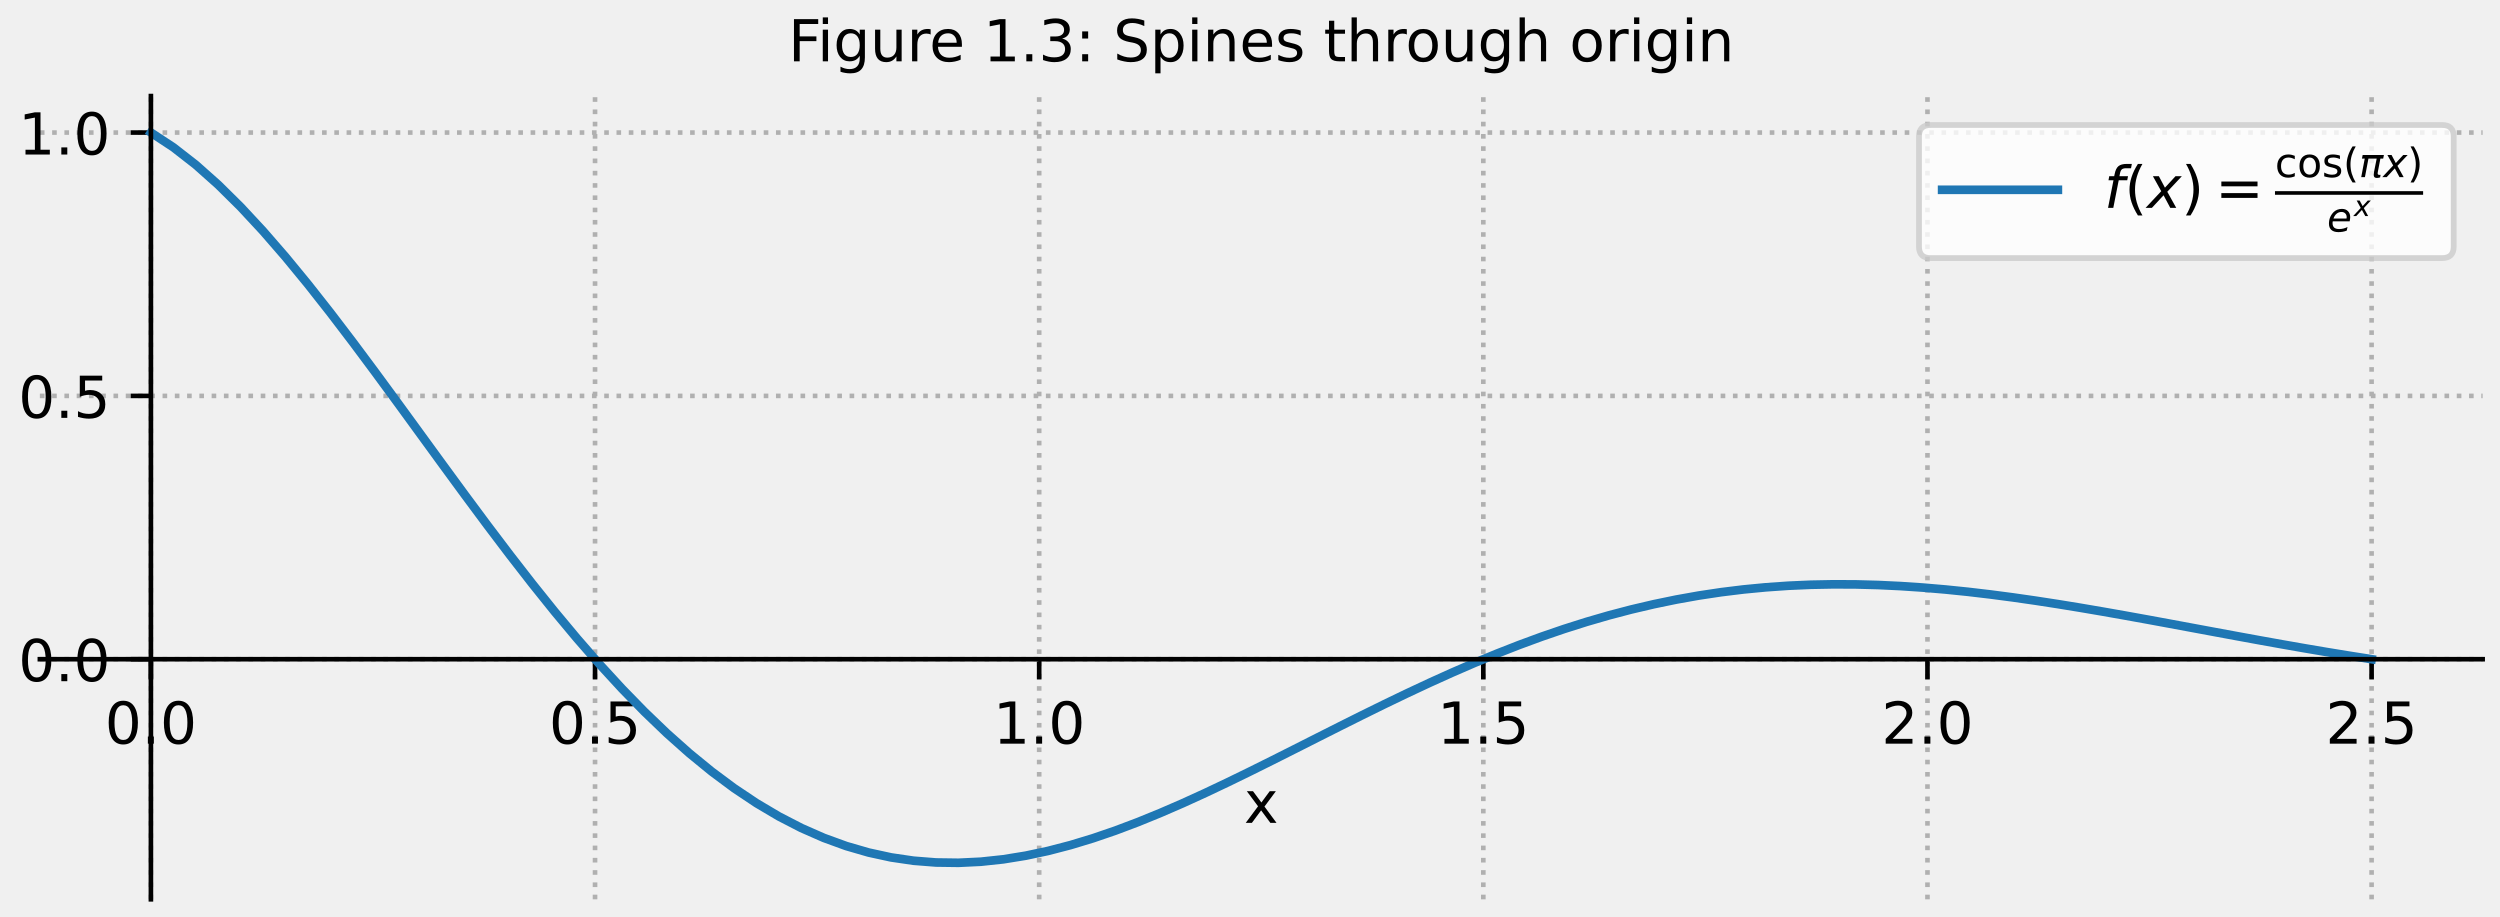
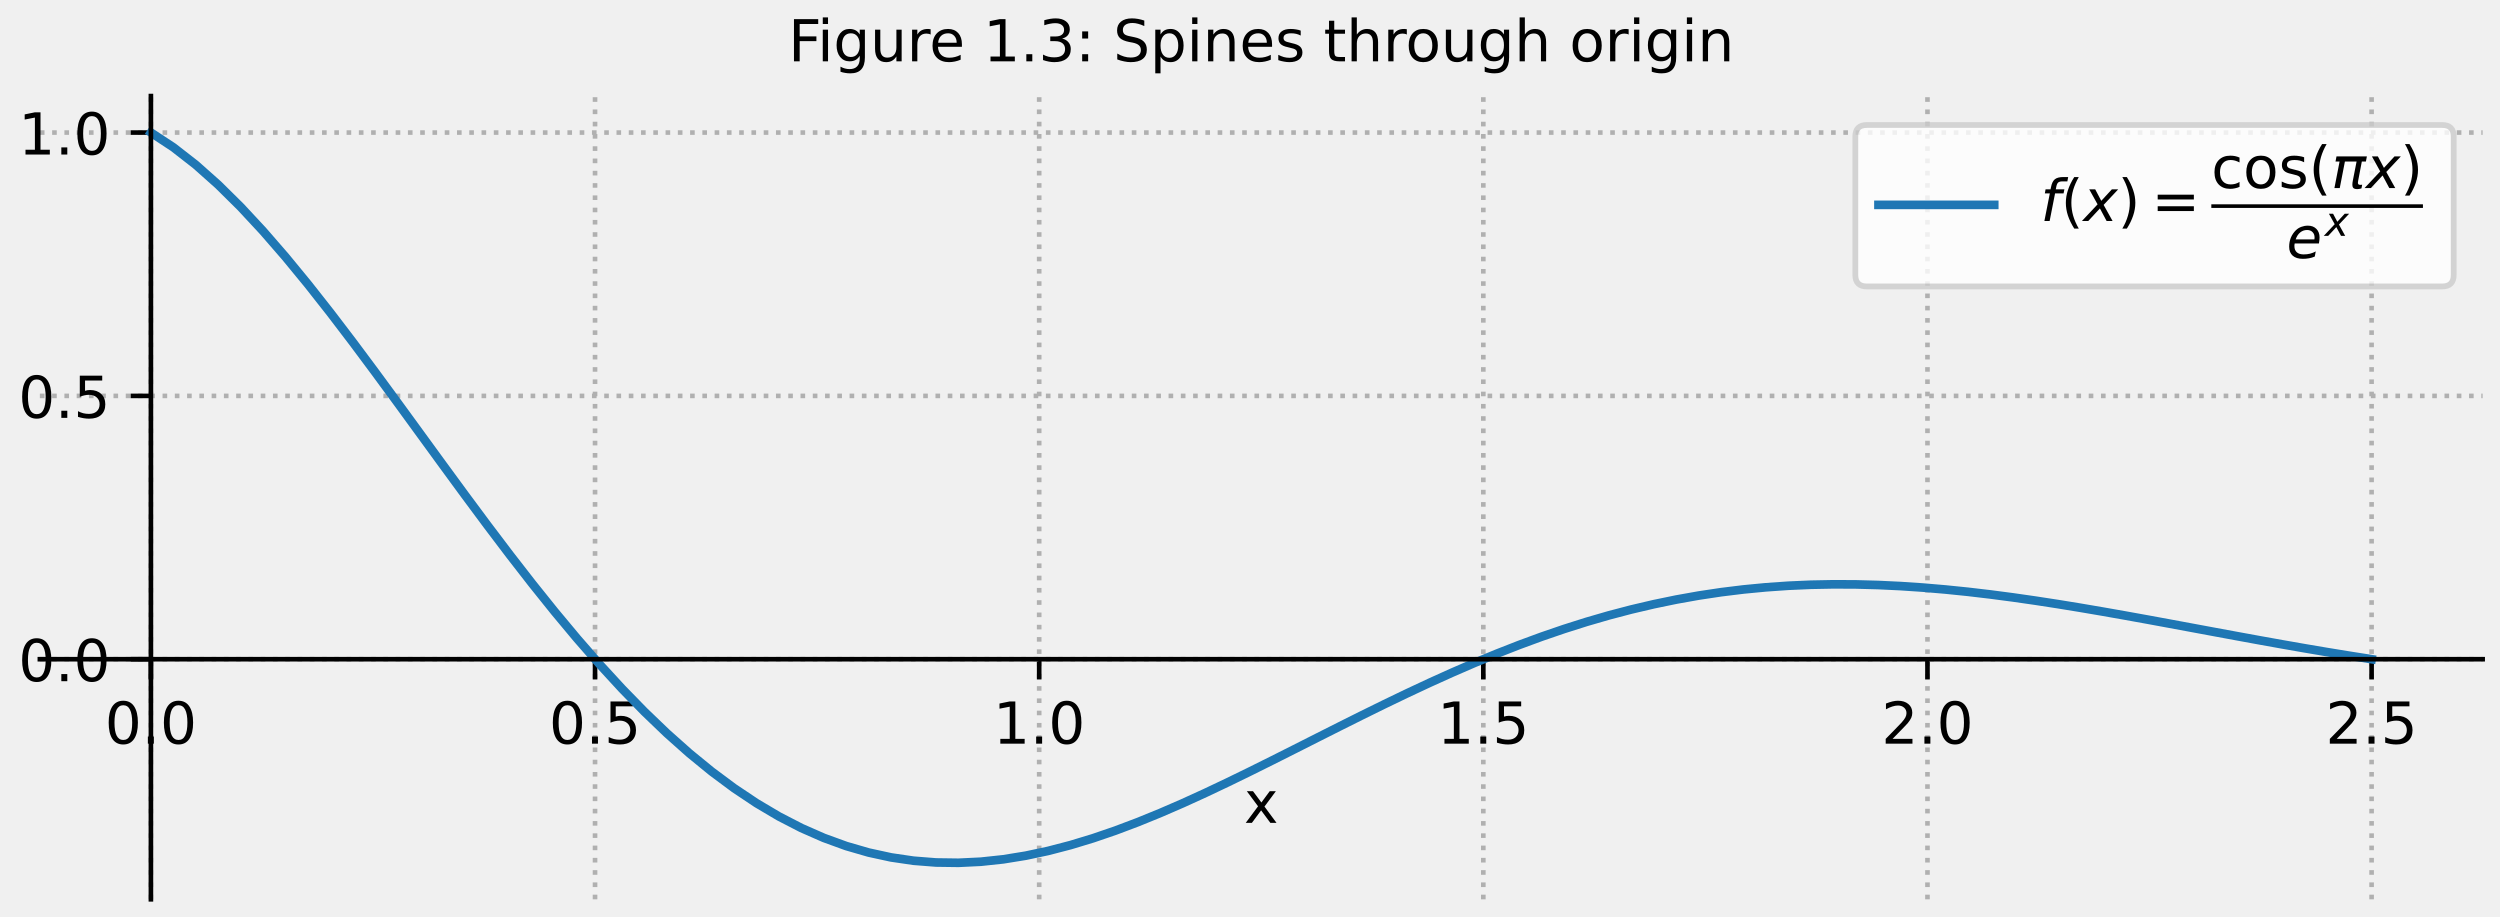
<svg xmlns="http://www.w3.org/2000/svg" xmlns:xlink="http://www.w3.org/1999/xlink" width="432pt" height="158.4pt" viewBox="0 0 432 158.4" version="1.1">
  <defs>
    <style type="text/css">*{stroke-linejoin: round; stroke-linecap: butt}</style>
  </defs>
  <g id="figure_1">
    <g id="patch_1">
      <path d="M 0 158.4  L 432 158.4  L 432 0  L 0 0  L 0 158.4  z " style="fill: none" />
    </g>
    <g id="axes_1">
      <g id="patch_2">
        <path d="M 6.889 155.4  L 429 155.4  L 429 16.599  L 6.889 16.599  L 6.889 155.4  z " style="fill: none" />
      </g>
      <g id="matplotlib.axis_1">
        <g id="xtick_1">
          <g id="line2d_1">
-             <path d="M 26.076 155.4  L 26.076 16.599  " clip-path="url(#pb868ea0695)" style="fill: none; stroke-dasharray: 0.8,1.32; stroke-dashoffset: 0; stroke: #b0b0b0; stroke-width: 0.8" />
+             <path d="M 26.076 155.4  L 26.076 16.599  " clip-path="url(#p7241ab2cf2)" style="fill: none; stroke-dasharray: 0.8,1.32; stroke-dashoffset: 0; stroke: #b0b0b0; stroke-width: 0.8" />
          </g>
          <g id="line2d_2">
            <defs>
-               <path id="m9fe186f3c0" d="M 0 0  L 0 3.5  " style="stroke: #000000; stroke-width: 0.8" />
+               <path id="mcafb47403d" d="M 0 0  L 0 3.5  " style="stroke: #000000; stroke-width: 0.8" />
            </defs>
            <g>
-               <use xlink:href="#m9fe186f3c0" x="26.076" y="113.911" style="stroke: #000000; stroke-width: 0.8" />
+               <use xlink:href="#mcafb47403d" x="26.076" y="113.911" style="stroke: #000000; stroke-width: 0.8" />
            </g>
          </g>
          <g id="text_1">
            <text style="font-size: 10px; font-family: 'DejaVu Sans', 'Bitstream Vera Sans', 'Computer Modern Sans Serif', 'Lucida Grande', 'Verdana', 'Geneva', 'Lucid', 'Arial', 'Helvetica', 'Avant Garde', sans-serif; text-anchor: middle" x="26.076" y="128.51" transform="rotate(-0 26.07592 128.5098)">0.0</text>
          </g>
        </g>
        <g id="xtick_2">
          <g id="line2d_3">
-             <path d="M 102.823 155.4  L 102.823 16.599  " clip-path="url(#pb868ea0695)" style="fill: none; stroke-dasharray: 0.8,1.32; stroke-dashoffset: 0; stroke: #b0b0b0; stroke-width: 0.8" />
+             <path d="M 102.823 155.4  L 102.823 16.599  " clip-path="url(#p7241ab2cf2)" style="fill: none; stroke-dasharray: 0.8,1.32; stroke-dashoffset: 0; stroke: #b0b0b0; stroke-width: 0.8" />
          </g>
          <g id="line2d_4">
            <g>
-               <use xlink:href="#m9fe186f3c0" x="102.823" y="113.911" style="stroke: #000000; stroke-width: 0.8" />
+               <use xlink:href="#mcafb47403d" x="102.823" y="113.911" style="stroke: #000000; stroke-width: 0.8" />
            </g>
          </g>
          <g id="text_2">
            <text style="font-size: 10px; font-family: 'DejaVu Sans', 'Bitstream Vera Sans', 'Computer Modern Sans Serif', 'Lucida Grande', 'Verdana', 'Geneva', 'Lucid', 'Arial', 'Helvetica', 'Avant Garde', sans-serif; text-anchor: middle" x="102.823" y="128.51" transform="rotate(-0 102.8233 128.5098)">0.5</text>
          </g>
        </g>
        <g id="xtick_3">
          <g id="line2d_5">
-             <path d="M 179.571 155.4  L 179.571 16.599  " clip-path="url(#pb868ea0695)" style="fill: none; stroke-dasharray: 0.8,1.32; stroke-dashoffset: 0; stroke: #b0b0b0; stroke-width: 0.8" />
+             <path d="M 179.571 155.4  L 179.571 16.599  " clip-path="url(#p7241ab2cf2)" style="fill: none; stroke-dasharray: 0.8,1.32; stroke-dashoffset: 0; stroke: #b0b0b0; stroke-width: 0.8" />
          </g>
          <g id="line2d_6">
            <g>
-               <use xlink:href="#m9fe186f3c0" x="179.571" y="113.911" style="stroke: #000000; stroke-width: 0.8" />
+               <use xlink:href="#mcafb47403d" x="179.571" y="113.911" style="stroke: #000000; stroke-width: 0.8" />
            </g>
          </g>
          <g id="text_3">
            <text style="font-size: 10px; font-family: 'DejaVu Sans', 'Bitstream Vera Sans', 'Computer Modern Sans Serif', 'Lucida Grande', 'Verdana', 'Geneva', 'Lucid', 'Arial', 'Helvetica', 'Avant Garde', sans-serif; text-anchor: middle" x="179.571" y="128.51" transform="rotate(-0 179.5707 128.5098)">1.0</text>
          </g>
        </g>
        <g id="xtick_4">
          <g id="line2d_7">
-             <path d="M 256.318 155.4  L 256.318 16.599  " clip-path="url(#pb868ea0695)" style="fill: none; stroke-dasharray: 0.8,1.32; stroke-dashoffset: 0; stroke: #b0b0b0; stroke-width: 0.8" />
+             <path d="M 256.318 155.4  L 256.318 16.599  " clip-path="url(#p7241ab2cf2)" style="fill: none; stroke-dasharray: 0.8,1.32; stroke-dashoffset: 0; stroke: #b0b0b0; stroke-width: 0.8" />
          </g>
          <g id="line2d_8">
            <g>
-               <use xlink:href="#m9fe186f3c0" x="256.318" y="113.911" style="stroke: #000000; stroke-width: 0.8" />
+               <use xlink:href="#mcafb47403d" x="256.318" y="113.911" style="stroke: #000000; stroke-width: 0.8" />
            </g>
          </g>
          <g id="text_4">
            <text style="font-size: 10px; font-family: 'DejaVu Sans', 'Bitstream Vera Sans', 'Computer Modern Sans Serif', 'Lucida Grande', 'Verdana', 'Geneva', 'Lucid', 'Arial', 'Helvetica', 'Avant Garde', sans-serif; text-anchor: middle" x="256.318" y="128.51" transform="rotate(-0 256.3181 128.5098)">1.5</text>
          </g>
        </g>
        <g id="xtick_5">
          <g id="line2d_9">
-             <path d="M 333.066 155.4  L 333.066 16.599  " clip-path="url(#pb868ea0695)" style="fill: none; stroke-dasharray: 0.8,1.32; stroke-dashoffset: 0; stroke: #b0b0b0; stroke-width: 0.8" />
+             <path d="M 333.066 155.4  L 333.066 16.599  " clip-path="url(#p7241ab2cf2)" style="fill: none; stroke-dasharray: 0.8,1.32; stroke-dashoffset: 0; stroke: #b0b0b0; stroke-width: 0.8" />
          </g>
          <g id="line2d_10">
            <g>
-               <use xlink:href="#m9fe186f3c0" x="333.066" y="113.911" style="stroke: #000000; stroke-width: 0.8" />
+               <use xlink:href="#mcafb47403d" x="333.066" y="113.911" style="stroke: #000000; stroke-width: 0.8" />
            </g>
          </g>
          <g id="text_5">
            <text style="font-size: 10px; font-family: 'DejaVu Sans', 'Bitstream Vera Sans', 'Computer Modern Sans Serif', 'Lucida Grande', 'Verdana', 'Geneva', 'Lucid', 'Arial', 'Helvetica', 'Avant Garde', sans-serif; text-anchor: middle" x="333.066" y="128.51" transform="rotate(-0 333.0655 128.5098)">2.0</text>
          </g>
        </g>
        <g id="xtick_6">
          <g id="line2d_11">
-             <path d="M 409.813 155.4  L 409.813 16.599  " clip-path="url(#pb868ea0695)" style="fill: none; stroke-dasharray: 0.8,1.32; stroke-dashoffset: 0; stroke: #b0b0b0; stroke-width: 0.8" />
+             <path d="M 409.813 155.4  L 409.813 16.599  " clip-path="url(#p7241ab2cf2)" style="fill: none; stroke-dasharray: 0.8,1.32; stroke-dashoffset: 0; stroke: #b0b0b0; stroke-width: 0.8" />
          </g>
          <g id="line2d_12">
            <g>
-               <use xlink:href="#m9fe186f3c0" x="409.813" y="113.911" style="stroke: #000000; stroke-width: 0.8" />
+               <use xlink:href="#mcafb47403d" x="409.813" y="113.911" style="stroke: #000000; stroke-width: 0.8" />
            </g>
          </g>
          <g id="text_6">
            <text style="font-size: 10px; font-family: 'DejaVu Sans', 'Bitstream Vera Sans', 'Computer Modern Sans Serif', 'Lucida Grande', 'Verdana', 'Geneva', 'Lucid', 'Arial', 'Helvetica', 'Avant Garde', sans-serif; text-anchor: middle" x="409.813" y="128.51" transform="rotate(-0 409.8129 128.5098)">2.5</text>
          </g>
        </g>
        <g id="text_7">
          <text style="font-size: 10px; font-family: 'DejaVu Sans', 'Bitstream Vera Sans', 'Computer Modern Sans Serif', 'Lucida Grande', 'Verdana', 'Geneva', 'Lucid', 'Arial', 'Helvetica', 'Avant Garde', sans-serif; text-anchor: middle" x="217.944" y="142.188" transform="rotate(-0 217.9444 142.1879)">x</text>
        </g>
      </g>
      <g id="matplotlib.axis_2">
        <g id="ytick_1">
          <g id="line2d_13">
-             <path d="M 6.889 113.911  L 429 113.911  " clip-path="url(#pb868ea0695)" style="fill: none; stroke-dasharray: 0.8,1.32; stroke-dashoffset: 0; stroke: #b0b0b0; stroke-width: 0.8" />
+             <path d="M 6.889 113.911  L 429 113.911  " clip-path="url(#p7241ab2cf2)" style="fill: none; stroke-dasharray: 0.8,1.32; stroke-dashoffset: 0; stroke: #b0b0b0; stroke-width: 0.8" />
          </g>
          <g id="line2d_14">
            <defs>
-               <path id="medd1d1360a" d="M 0 0  L -3.5 0  " style="stroke: #000000; stroke-width: 0.8" />
+               <path id="ma0697fc0fe" d="M 0 0  L -3.5 0  " style="stroke: #000000; stroke-width: 0.8" />
            </defs>
            <g>
-               <use xlink:href="#medd1d1360a" x="26.076" y="113.911" style="stroke: #000000; stroke-width: 0.8" />
+               <use xlink:href="#ma0697fc0fe" x="26.076" y="113.911" style="stroke: #000000; stroke-width: 0.8" />
            </g>
          </g>
          <g id="text_8">
            <text style="font-size: 10px; font-family: 'DejaVu Sans', 'Bitstream Vera Sans', 'Computer Modern Sans Serif', 'Lucida Grande', 'Verdana', 'Geneva', 'Lucid', 'Arial', 'Helvetica', 'Avant Garde', sans-serif; text-anchor: end" x="19.076" y="117.711" transform="rotate(-0 19.07592 117.7106)">0.0</text>
          </g>
        </g>
        <g id="ytick_2">
          <g id="line2d_15">
-             <path d="M 6.889 68.41  L 429 68.41  " clip-path="url(#pb868ea0695)" style="fill: none; stroke-dasharray: 0.8,1.32; stroke-dashoffset: 0; stroke: #b0b0b0; stroke-width: 0.8" />
+             <path d="M 6.889 68.41  L 429 68.41  " clip-path="url(#p7241ab2cf2)" style="fill: none; stroke-dasharray: 0.8,1.32; stroke-dashoffset: 0; stroke: #b0b0b0; stroke-width: 0.8" />
          </g>
          <g id="line2d_16">
            <g>
-               <use xlink:href="#medd1d1360a" x="26.076" y="68.41" style="stroke: #000000; stroke-width: 0.8" />
+               <use xlink:href="#ma0697fc0fe" x="26.076" y="68.41" style="stroke: #000000; stroke-width: 0.8" />
            </g>
          </g>
          <g id="text_9">
            <text style="font-size: 10px; font-family: 'DejaVu Sans', 'Bitstream Vera Sans', 'Computer Modern Sans Serif', 'Lucida Grande', 'Verdana', 'Geneva', 'Lucid', 'Arial', 'Helvetica', 'Avant Garde', sans-serif; text-anchor: end" x="19.076" y="72.209" transform="rotate(-0 19.07592 72.2088)">0.5</text>
          </g>
        </g>
        <g id="ytick_3">
          <g id="line2d_17">
-             <path d="M 6.889 22.908  L 429 22.908  " clip-path="url(#pb868ea0695)" style="fill: none; stroke-dasharray: 0.8,1.32; stroke-dashoffset: 0; stroke: #b0b0b0; stroke-width: 0.8" />
+             <path d="M 6.889 22.908  L 429 22.908  " clip-path="url(#p7241ab2cf2)" style="fill: none; stroke-dasharray: 0.8,1.32; stroke-dashoffset: 0; stroke: #b0b0b0; stroke-width: 0.8" />
          </g>
          <g id="line2d_18">
            <g>
-               <use xlink:href="#medd1d1360a" x="26.076" y="22.908" style="stroke: #000000; stroke-width: 0.8" />
+               <use xlink:href="#ma0697fc0fe" x="26.076" y="22.908" style="stroke: #000000; stroke-width: 0.8" />
            </g>
          </g>
          <g id="text_10">
            <text style="font-size: 10px; font-family: 'DejaVu Sans', 'Bitstream Vera Sans', 'Computer Modern Sans Serif', 'Lucida Grande', 'Verdana', 'Geneva', 'Lucid', 'Arial', 'Helvetica', 'Avant Garde', sans-serif; text-anchor: end" x="19.076" y="26.707" transform="rotate(-0 19.07592 26.70704)">1.0</text>
          </g>
        </g>
      </g>
      <g id="line2d_19">
-         <path d="M 26.076 22.908  L 29.952 25.456  L 33.828 28.477  L 37.704 31.925  L 41.58 35.758  L 45.457 39.93  L 49.333 44.397  L 53.209 49.112  L 57.085 54.034  L 60.961 59.117  L 64.837 64.321  L 68.713 69.603  L 72.589 74.924  L 76.466 80.246  L 80.342 85.534  L 84.218 90.753  L 88.094 95.872  L 91.97 100.86  L 95.846 105.691  L 99.722 110.339  L 103.599 114.783  L 107.475 119.001  L 111.351 122.978  L 115.227 126.698  L 119.103 130.148  L 122.979 133.318  L 126.855 136.201  L 130.731 138.792  L 134.608 141.087  L 138.484 143.085  L 142.36 144.788  L 146.236 146.198  L 150.112 147.321  L 153.988 148.163  L 157.864 148.732  L 161.741 149.037  L 165.617 149.091  L 169.493 148.904  L 173.369 148.49  L 177.245 147.862  L 181.121 147.037  L 184.997 146.028  L 188.873 144.852  L 192.75 143.524  L 196.626 142.062  L 200.502 140.482  L 204.378 138.801  L 208.254 137.034  L 212.13 135.197  L 216.006 133.308  L 219.882 131.38  L 223.759 129.429  L 227.635 127.47  L 231.511 125.516  L 235.387 123.579  L 239.263 121.672  L 243.139 119.807  L 247.015 117.994  L 250.892 116.243  L 254.768 114.562  L 258.644 112.96  L 262.52 111.443  L 266.396 110.017  L 270.272 108.688  L 274.148 107.459  L 278.024 106.335  L 281.901 105.317  L 285.777 104.408  L 289.653 103.607  L 293.529 102.915  L 297.405 102.332  L 301.281 101.856  L 305.157 101.485  L 309.033 101.215  L 312.91 101.045  L 316.786 100.97  L 320.662 100.987  L 324.538 101.09  L 328.414 101.274  L 332.29 101.535  L 336.166 101.866  L 340.043 102.262  L 343.919 102.718  L 347.795 103.227  L 351.671 103.783  L 355.547 104.38  L 359.423 105.012  L 363.299 105.673  L 367.175 106.357  L 371.052 107.058  L 374.928 107.771  L 378.804 108.491  L 382.68 109.211  L 386.556 109.928  L 390.432 110.637  L 394.308 111.333  L 398.185 112.012  L 402.061 112.67  L 405.937 113.304  L 409.813 113.911  " clip-path="url(#pb868ea0695)" style="fill: none; stroke: #1f77b4; stroke-width: 1.5; stroke-linecap: square" />
+         <path d="M 26.076 22.908  L 29.952 25.456  L 33.828 28.477  L 37.704 31.925  L 41.58 35.758  L 45.457 39.93  L 49.333 44.397  L 53.209 49.112  L 57.085 54.034  L 60.961 59.117  L 64.837 64.321  L 68.713 69.603  L 72.589 74.924  L 76.466 80.246  L 80.342 85.534  L 84.218 90.753  L 88.094 95.872  L 91.97 100.86  L 95.846 105.691  L 99.722 110.339  L 103.599 114.783  L 107.475 119.001  L 111.351 122.978  L 115.227 126.698  L 119.103 130.148  L 122.979 133.318  L 126.855 136.201  L 130.731 138.792  L 134.608 141.087  L 138.484 143.085  L 142.36 144.788  L 146.236 146.198  L 150.112 147.321  L 153.988 148.163  L 157.864 148.732  L 161.741 149.037  L 165.617 149.091  L 169.493 148.904  L 173.369 148.49  L 177.245 147.862  L 181.121 147.037  L 184.997 146.028  L 188.873 144.852  L 192.75 143.524  L 196.626 142.062  L 200.502 140.482  L 204.378 138.801  L 208.254 137.034  L 212.13 135.197  L 216.006 133.308  L 219.882 131.38  L 223.759 129.429  L 227.635 127.47  L 231.511 125.516  L 235.387 123.579  L 239.263 121.672  L 243.139 119.807  L 247.015 117.994  L 250.892 116.243  L 254.768 114.562  L 258.644 112.96  L 262.52 111.443  L 266.396 110.017  L 270.272 108.688  L 274.148 107.459  L 278.024 106.335  L 281.901 105.317  L 285.777 104.408  L 289.653 103.607  L 293.529 102.915  L 297.405 102.332  L 301.281 101.856  L 305.157 101.485  L 309.033 101.215  L 312.91 101.045  L 316.786 100.97  L 320.662 100.987  L 324.538 101.09  L 328.414 101.274  L 332.29 101.535  L 336.166 101.866  L 340.043 102.262  L 343.919 102.718  L 347.795 103.227  L 351.671 103.783  L 355.547 104.38  L 359.423 105.012  L 363.299 105.673  L 367.175 106.357  L 371.052 107.058  L 374.928 107.771  L 378.804 108.491  L 382.68 109.211  L 386.556 109.928  L 390.432 110.637  L 394.308 111.333  L 398.185 112.012  L 402.061 112.67  L 405.937 113.304  L 409.813 113.911  " clip-path="url(#p7241ab2cf2)" style="fill: none; stroke: #1f77b4; stroke-width: 1.5; stroke-linecap: square" />
      </g>
      <g id="patch_3">
        <path d="M 26.076 155.4  L 26.076 16.599  " style="fill: none; stroke: #000000; stroke-width: 0.8; stroke-linejoin: miter; stroke-linecap: square" />
      </g>
      <g id="patch_4">
        <path d="M 6.889 113.911  L 429 113.911  " style="fill: none; stroke: #000000; stroke-width: 0.8; stroke-linejoin: miter; stroke-linecap: square" />
      </g>
      <g id="text_11">
        <text style="font-size: 10px; font-family: 'DejaVu Sans', 'Bitstream Vera Sans', 'Computer Modern Sans Serif', 'Lucida Grande', 'Verdana', 'Geneva', 'Lucid', 'Arial', 'Helvetica', 'Avant Garde', sans-serif; text-anchor: middle" x="217.944" y="10.599" transform="rotate(-0 217.9444 10.59868)">Figure 1.3: Spines through origin</text>
      </g>
      <g id="legend_1">
        <g id="patch_5">
-           <path d="M 333.6 44.599  L 422 44.599  Q 424 44.599 424 42.599  L 424 23.599  Q 424 21.599 422 21.599  L 333.6 21.599  Q 331.6 21.599 331.6 23.599  L 331.6 42.599  Q 331.6 44.599 333.6 44.599  z " style="fill: #ffffff; opacity: 0.8; stroke: #cccccc; stroke-linejoin: miter" />
+           <path d="M 322.6 49.499  L 422 49.499  Q 424 49.499 424 47.499  L 424 23.599  Q 424 21.599 422 21.599  L 322.6 21.599  Q 320.6 21.599 320.6 23.599  L 320.6 47.499  Q 320.6 49.499 322.6 49.499  z " style="fill: #ffffff; opacity: 0.8; stroke: #cccccc; stroke-linejoin: miter" />
        </g>
        <g id="line2d_20">
-           <path d="M 335.6 32.799  L 345.6 32.799  L 355.6 32.799  " style="fill: none; stroke: #1f77b4; stroke-width: 1.5; stroke-linecap: square" />
+           <path d="M 324.6 35.399  L 334.6 35.399  L 344.6 35.399  " style="fill: none; stroke: #1f77b4; stroke-width: 1.5; stroke-linecap: square" />
        </g>
        <g id="text_12">
-           <g transform="translate(363.5998 36.29868)">
+           <g transform="translate(352.5998 38.89868)">
            <text>
-               <tspan x="0" y="-0.383" style="font-style: oblique; font-size: 10px; font-family: 'DejaVu Sans'">f</tspan>
-               <tspan x="7.422" y="-0.383" style="font-style: oblique; font-size: 10px; font-family: 'DejaVu Sans'">x</tspan>
-               <tspan x="3.521" y="-0.383" style="font-size: 10px; font-family: 'DejaVu Sans'">(</tspan>
-               <tspan x="13.34" y="-0.383" style="font-size: 10px; font-family: 'DejaVu Sans'">)</tspan>
-               <tspan x="19.189" y="-0.383" style="font-size: 10px; font-family: 'DejaVu Sans'">=</tspan>
-               <tspan x="29.517" y="-5.684" style="font-size: 7px; font-family: 'DejaVu Sans'">c</tspan>
-               <tspan x="33.365" y="-5.684" style="font-size: 7px; font-family: 'DejaVu Sans'">o</tspan>
-               <tspan x="37.648" y="-5.684" style="font-size: 7px; font-family: 'DejaVu Sans'">s</tspan>
-               <tspan x="41.295" y="-5.684" style="font-size: 7px; font-family: 'DejaVu Sans'">(</tspan>
-               <tspan x="52.383" y="-5.684" style="font-size: 7px; font-family: 'DejaVu Sans'">)</tspan>
-               <tspan x="38.517" y="3.719" style="font-style: oblique; font-size: 7px; font-family: 'DejaVu Sans'">e</tspan>
-               <tspan x="44.026" y="-5.684" style="font-style: oblique; font-size: 7px; font-family: 'DejaVu Sans'">π</tspan>
-               <tspan x="48.24" y="-5.684" style="font-style: oblique; font-size: 7px; font-family: 'DejaVu Sans'">x</tspan>
-               <tspan x="43.148" y="1.039" style="font-style: oblique; font-size: 4.9px; font-family: 'DejaVu Sans'">x</tspan>
+               <tspan x="0" y="-0.711" style="font-style: oblique; font-size: 10px; font-family: 'DejaVu Sans'">f</tspan>
+               <tspan x="7.422" y="-0.711" style="font-style: oblique; font-size: 10px; font-family: 'DejaVu Sans'">x</tspan>
+               <tspan x="42.517" y="5.688" style="font-style: oblique; font-size: 10px; font-family: 'DejaVu Sans'">e</tspan>
+               <tspan x="50.244" y="-6.406" style="font-style: oblique; font-size: 10px; font-family: 'DejaVu Sans'">π</tspan>
+               <tspan x="56.265" y="-6.406" style="font-style: oblique; font-size: 10px; font-family: 'DejaVu Sans'">x</tspan>
+               <tspan x="3.521" y="-0.711" style="font-size: 10px; font-family: 'DejaVu Sans'">(</tspan>
+               <tspan x="13.34" y="-0.711" style="font-size: 10px; font-family: 'DejaVu Sans'">)</tspan>
+               <tspan x="19.189" y="-0.711" style="font-size: 10px; font-family: 'DejaVu Sans'">=</tspan>
+               <tspan x="29.517" y="-6.406" style="font-size: 10px; font-family: 'DejaVu Sans'">c</tspan>
+               <tspan x="35.015" y="-6.406" style="font-size: 10px; font-family: 'DejaVu Sans'">o</tspan>
+               <tspan x="41.133" y="-6.406" style="font-size: 10px; font-family: 'DejaVu Sans'">s</tspan>
+               <tspan x="46.343" y="-6.406" style="font-size: 10px; font-family: 'DejaVu Sans'">(</tspan>
+               <tspan x="62.183" y="-6.406" style="font-size: 10px; font-family: 'DejaVu Sans'">)</tspan>
+               <tspan x="49.133" y="1.859" style="font-style: oblique; font-size: 7px; font-family: 'DejaVu Sans'">x</tspan>
            </text>
-             <rect x="29.517" y="-3.266" width="25.597" height="0.625" />
+             <rect x="29.517" y="-3.594" width="36.567" height="0.625" />
          </g>
        </g>
      </g>
    </g>
  </g>
  <defs>
-     <clipPath id="pb868ea0695">
+     <clipPath id="p7241ab2cf2">
      <rect x="6.889" y="16.599" width="422.111" height="138.801" />
    </clipPath>
  </defs>
</svg>
